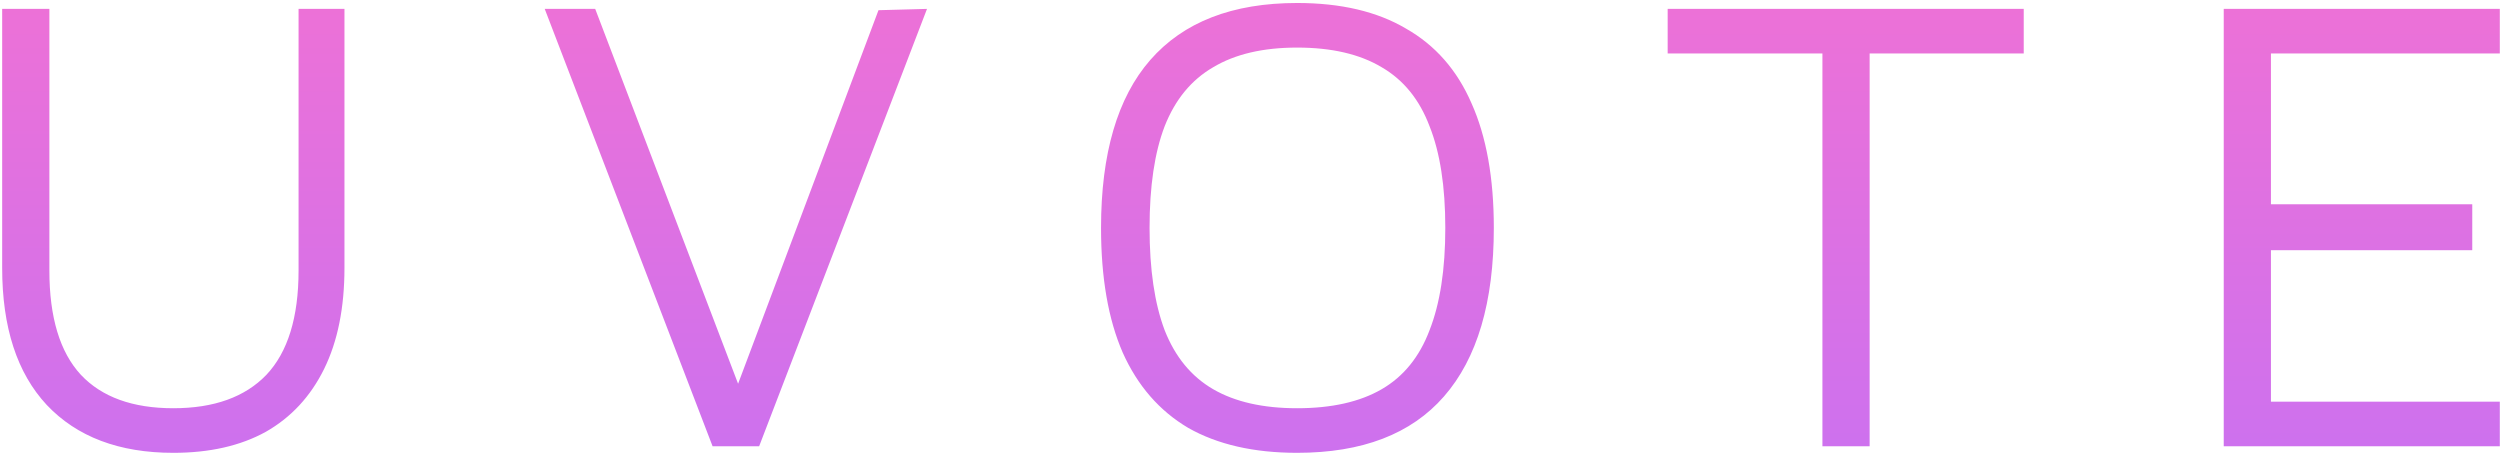
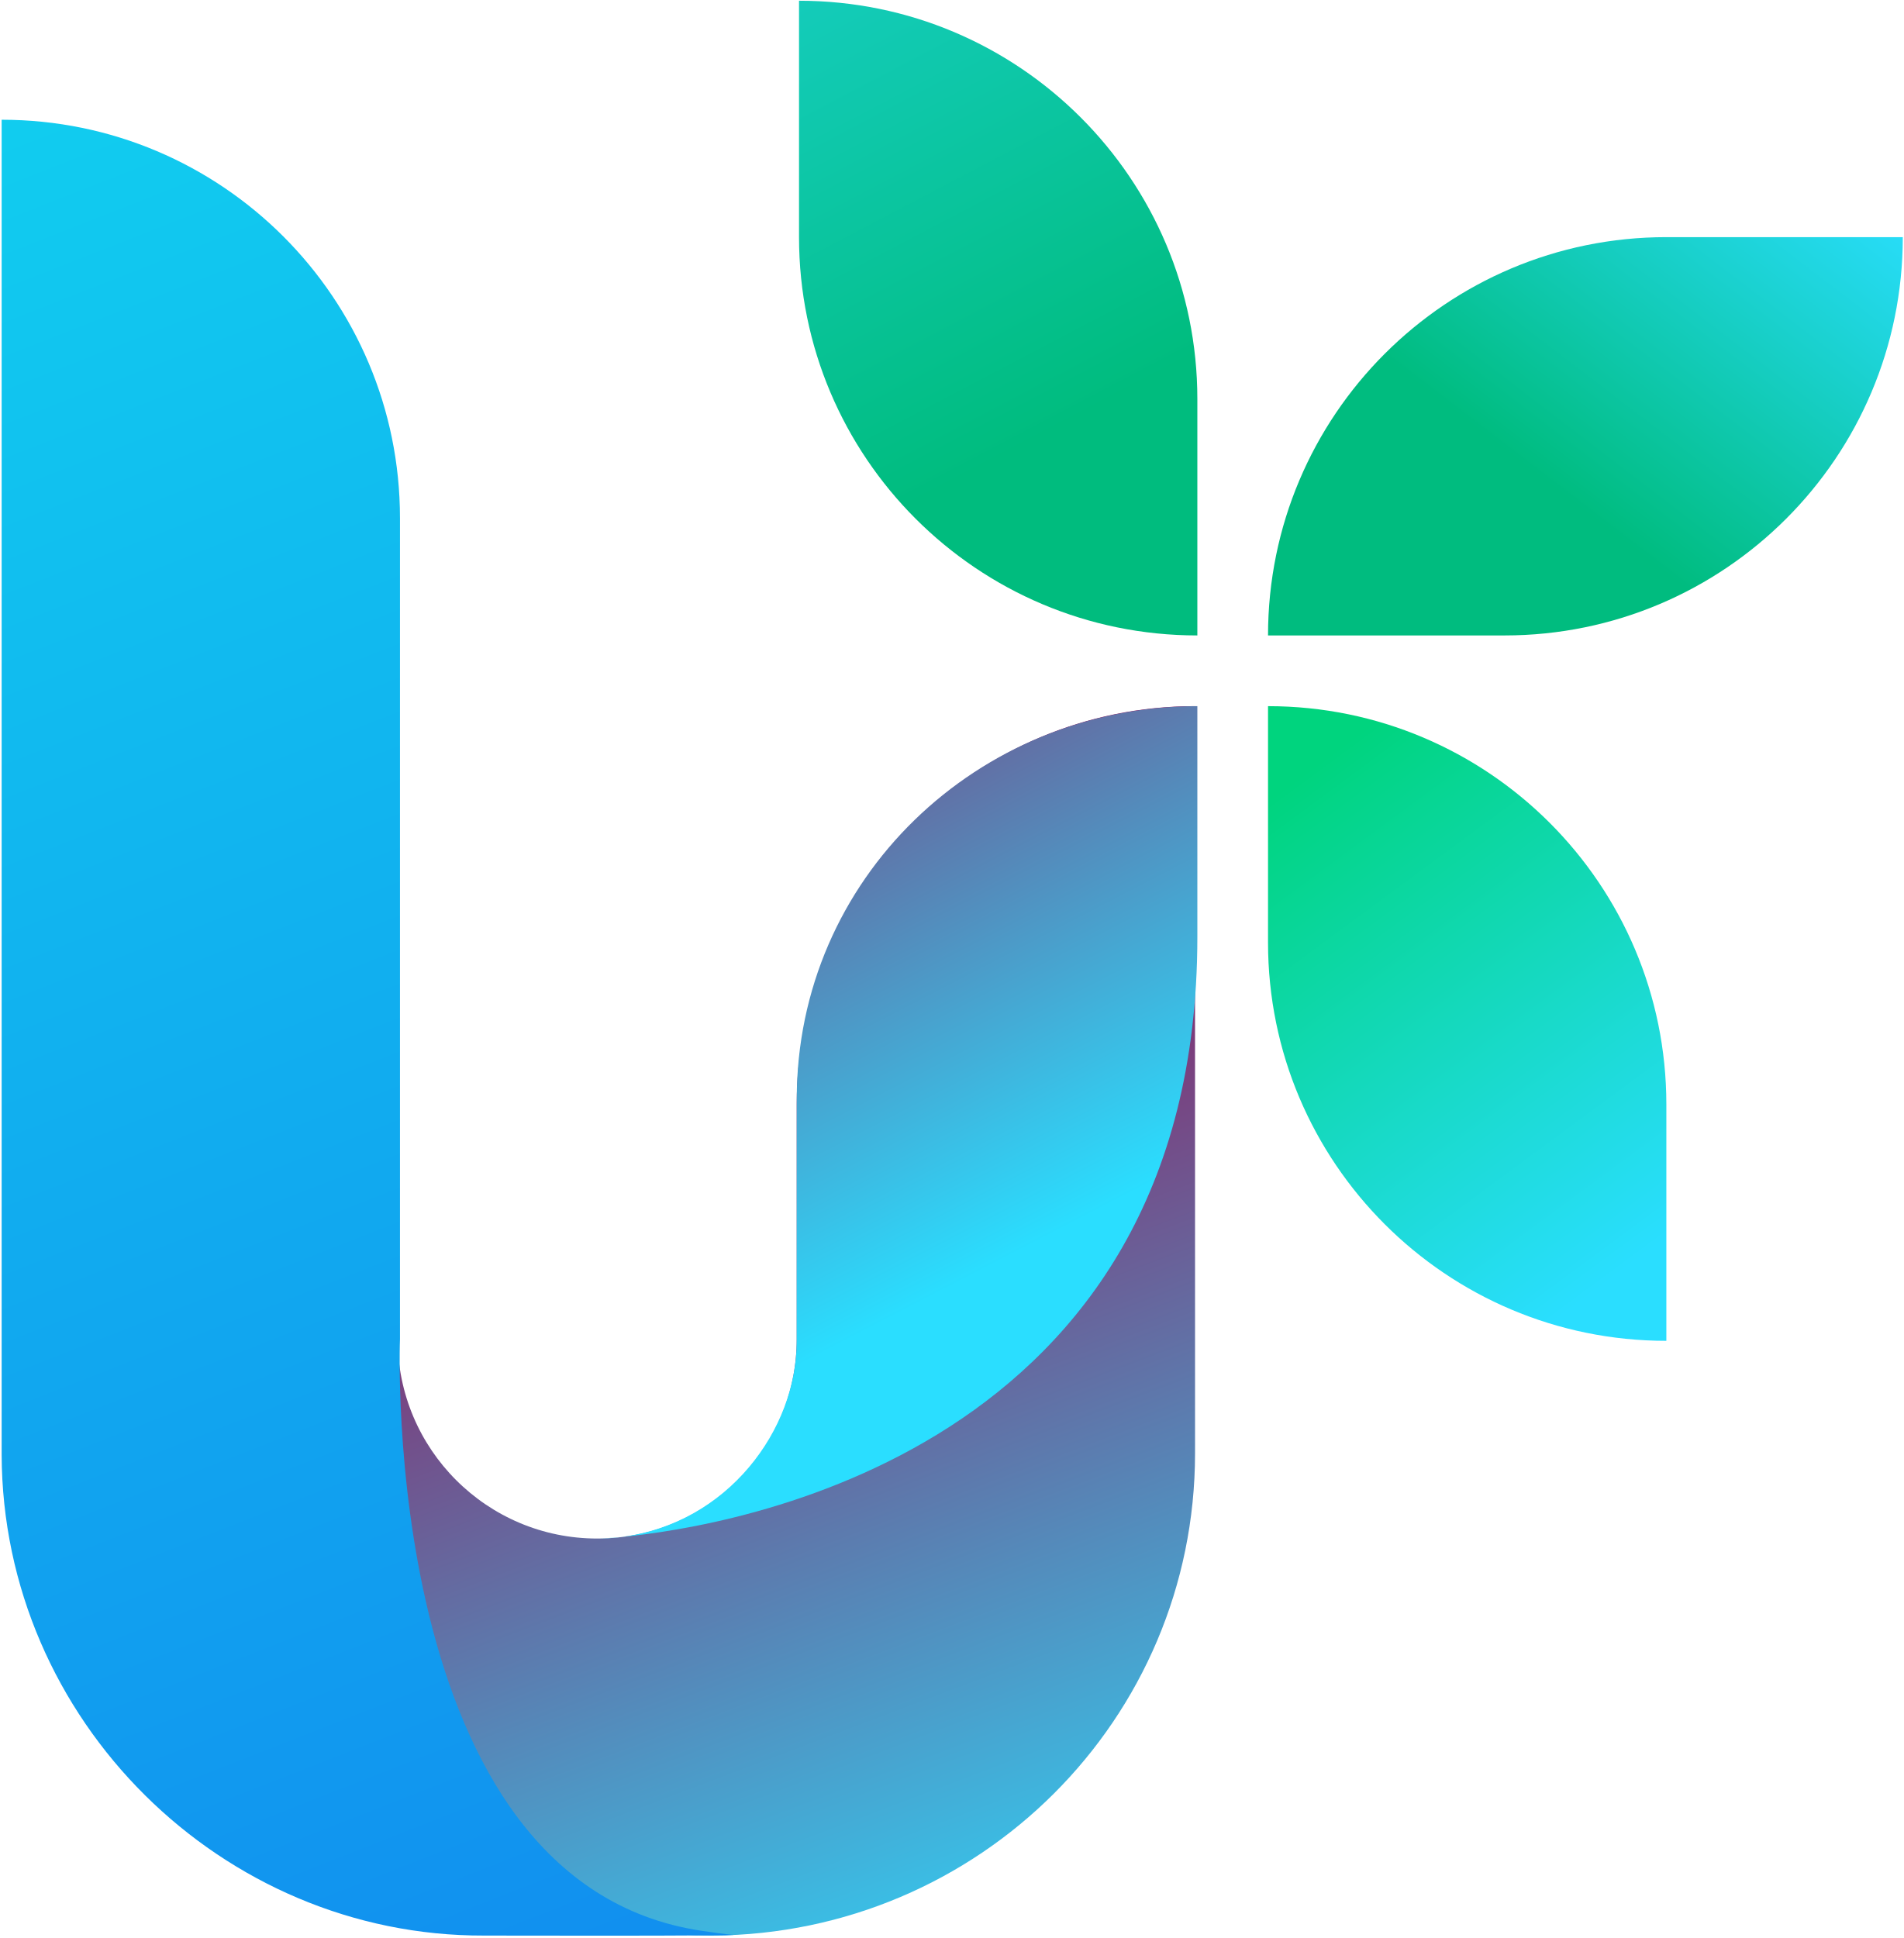
- <svg xmlns="http://www.w3.org/2000/svg" width="549" height="100" viewBox="0 0 549 100" fill="none">
-   <path d="M38.06 99.44C26.156 99.44 16.892 95.936 10.268 88.928C3.74 81.92 0.476 71.888 0.476 58.832V1.952H10.844V59.408C10.844 69.68 13.148 77.312 17.756 82.304C22.364 87.2 29.132 89.648 38.06 89.648C46.988 89.648 53.804 87.2 58.508 82.304C63.212 77.312 65.564 69.68 65.564 59.408V1.952H75.644V58.832C75.644 67.568 74.156 74.96 71.18 81.008C68.204 87.056 63.932 91.664 58.364 94.832C52.796 97.904 46.028 99.44 38.06 99.44ZM156.483 98L119.619 1.952H130.707L163.971 89.216H160.227L192.915 2.24L203.571 1.952L166.707 98H156.483ZM284.844 99.44C275.34 99.44 267.372 97.616 260.94 93.968C254.604 90.224 249.804 84.704 246.54 77.408C243.372 70.112 241.788 60.992 241.788 50.048C241.788 33.728 245.388 21.44 252.588 13.184C259.884 4.832 270.636 0.656 284.844 0.656C294.444 0.656 302.412 2.528 308.748 6.272C315.18 9.92 319.98 15.392 323.148 22.688C326.412 29.984 328.044 39.104 328.044 50.048C328.044 66.368 324.396 78.704 317.1 87.056C309.9 95.312 299.148 99.44 284.844 99.44ZM284.844 89.648C292.428 89.648 298.62 88.256 303.42 85.472C308.22 82.688 311.724 78.368 313.932 72.512C316.236 66.656 317.388 59.168 317.388 50.048C317.388 40.928 316.236 33.488 313.932 27.728C311.724 21.872 308.22 17.552 303.42 14.768C298.62 11.888 292.428 10.448 284.844 10.448C277.356 10.448 271.212 11.888 266.412 14.768C261.612 17.552 258.06 21.872 255.756 27.728C253.548 33.488 252.444 40.928 252.444 50.048C252.444 59.168 253.548 66.656 255.756 72.512C258.06 78.368 261.612 82.688 266.412 85.472C271.212 88.256 277.356 89.648 284.844 89.648ZM400.203 98V11.744H366.219V1.952H444.411V11.744H410.571V98H400.203ZM488.332 98V1.952H548.956V11.744H498.7V44.864H542.908V54.944H498.7V88.208H548.956V98H488.332Z" fill="url(#paint0_linear)" />
+ <svg xmlns="http://www.w3.org/2000/svg" width="721" height="734" viewBox="0 0 721 734" fill="none">
+   <path d="M480.225 356.977C480.225 440.294 547.771 507.832 631.08 507.832V418.305C631.08 334.988 563.542 267.45 480.225 267.45V356.977Z" fill="url(#paint0_linear)" />
+   <path d="M631.08 89.813C547.771 89.813 480.225 157.359 480.225 240.668H569.761C653.086 240.668 720.624 173.13 720.624 89.813H631.08Z" fill="url(#paint1_linear)" />
+   <path d="M302.605 89.813C302.605 173.13 370.134 240.668 453.46 240.668V151.132C453.46 67.815 385.905 0.277 302.605 0.277V89.813Z" fill="url(#paint2_linear)" />
+   <path d="M301.731 418.305V507.136C301.731 548.875 267.89 582.708 226.168 582.708C184.437 582.708 150.605 548.875 150.605 507.136L150.478 506.831C92.263 537.516 130.321 733.893 269.901 733.079C370.796 732.494 452.586 651.28 452.586 550.394V267.442C369.269 267.442 301.731 334.979 301.731 418.305" fill="url(#paint3_linear)" />
+   <path d="M301.748 416.184L301.723 508.019C301.79 541.452 275.568 577.041 235.373 582.105C276.238 578.237 453.46 550.199 453.46 354.89V267.45C370.134 267.45 301.748 332.867 301.748 416.184V416.184ZM227.042 582.708C229.884 582.648 232.658 582.445 235.373 582.105C230.054 582.614 227.042 582.708 227.042 582.708Z" fill="url(#paint4_linear)" />
+   <path d="M0.624 550.945C0.929 651.62 84.069 733.401 183.309 733.079C186.397 733.07 193.812 733.087 203.288 733.104C221.494 733.13 247.351 733.155 265.057 733.028C265.057 733.028 274.736 733.045 277.867 732.867C277.867 732.867 274.77 732.612 265.718 731.272C143.216 713.041 151.479 507.144 151.479 507.144V196.222C151.479 112.896 83.941 45.35 0.624 45.35V550.945Z" fill="url(#paint5_linear)" />
  <defs>
-     <linearGradient id="paint0_linear" x1="274" y1="-41" x2="274" y2="128" gradientUnits="userSpaceOnUse">
-       <stop stop-color="#FA71CD" />
-       <stop offset="1" stop-color="#C471F5" />
+     <linearGradient id="paint0_linear" x1="416.233" y1="198.783" x2="621.289" y2="476.54" gradientUnits="userSpaceOnUse">
+       <stop stop-color="#00D47E" />
+       <stop offset="0.353" stop-color="#00D47E" />
+       <stop offset="1" stop-color="#2ADEFF" />
+     </linearGradient>
+     <linearGradient id="paint1_linear" x1="365.691" y1="471.834" x2="687.685" y2="51.27" gradientUnits="userSpaceOnUse">
+       <stop stop-color="#00BC7E" />
+       <stop offset="0.151" stop-color="#00BC7E" />
+       <stop offset="0.218" stop-color="#00BC7F" />
+       <stop offset="0.686" stop-color="#00BC7F" />
+       <stop offset="1" stop-color="#2ADEFF" />
+     </linearGradient>
+     <linearGradient id="paint2_linear" x1="484.649" y1="323.398" x2="211.68" y2="-196.124" gradientUnits="userSpaceOnUse">
+       <stop stop-color="#00BC7E" />
+       <stop offset="0.005" stop-color="#00BC7E" />
+       <stop offset="0.31" stop-color="#00BC7E" />
+       <stop offset="1" stop-color="#2ADEFF" />
+     </linearGradient>
+     <linearGradient id="paint3_linear" x1="140" y1="42.618" x2="413.833" y2="764.901" gradientUnits="userSpaceOnUse">
+       <stop stop-color="#90145A" />
+       <stop offset="0.458" stop-color="#90145A" />
+       <stop offset="1" stop-color="#2ADEFF" />
+     </linearGradient>
+     <linearGradient id="paint4_linear" x1="159.22" y1="76.676" x2="370.043" y2="482.412" gradientUnits="userSpaceOnUse">
+       <stop stop-color="#90145A" />
+       <stop offset="0.312" stop-color="#90145A" />
+       <stop offset="1" stop-color="#2ADEFF" />
+     </linearGradient>
+     <linearGradient id="paint5_linear" x1="-48.709" y1="58.101" x2="354.193" y2="1085.1" gradientUnits="userSpaceOnUse">
+       <stop stop-color="#11CDEF" />
+       <stop offset="1" stop-color="#1171EF" />
    </linearGradient>
  </defs>
</svg>
